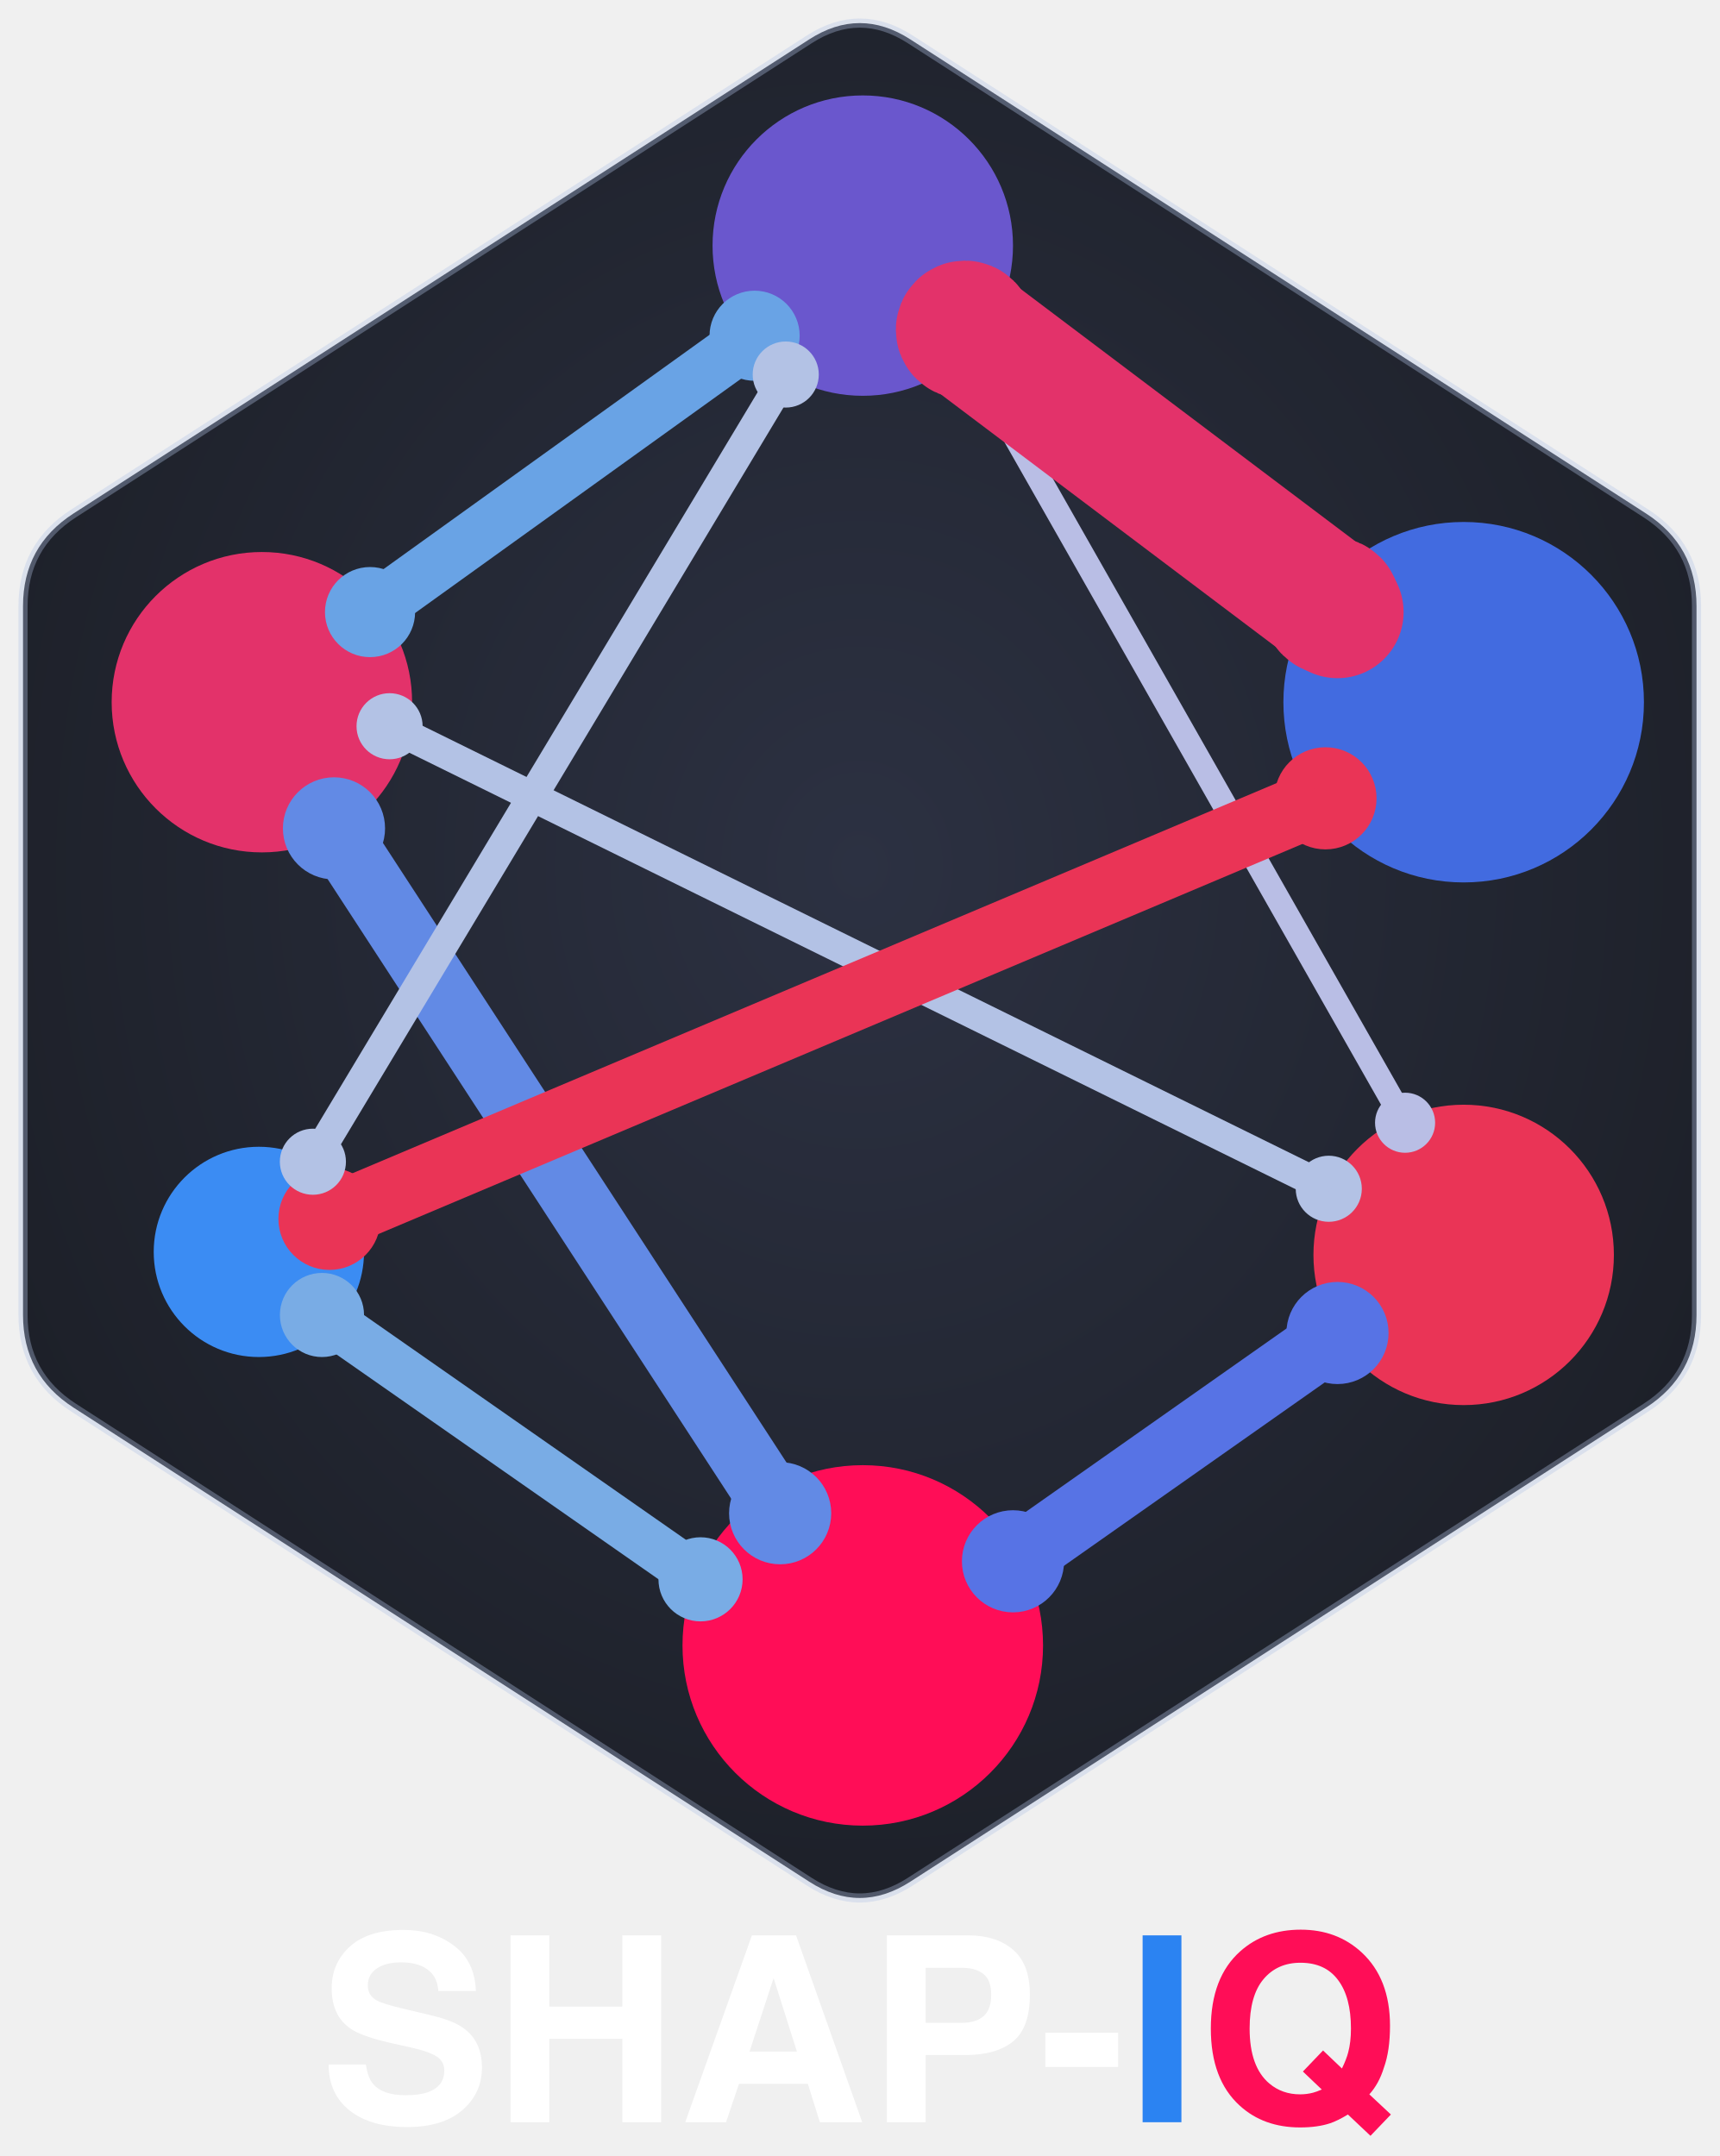
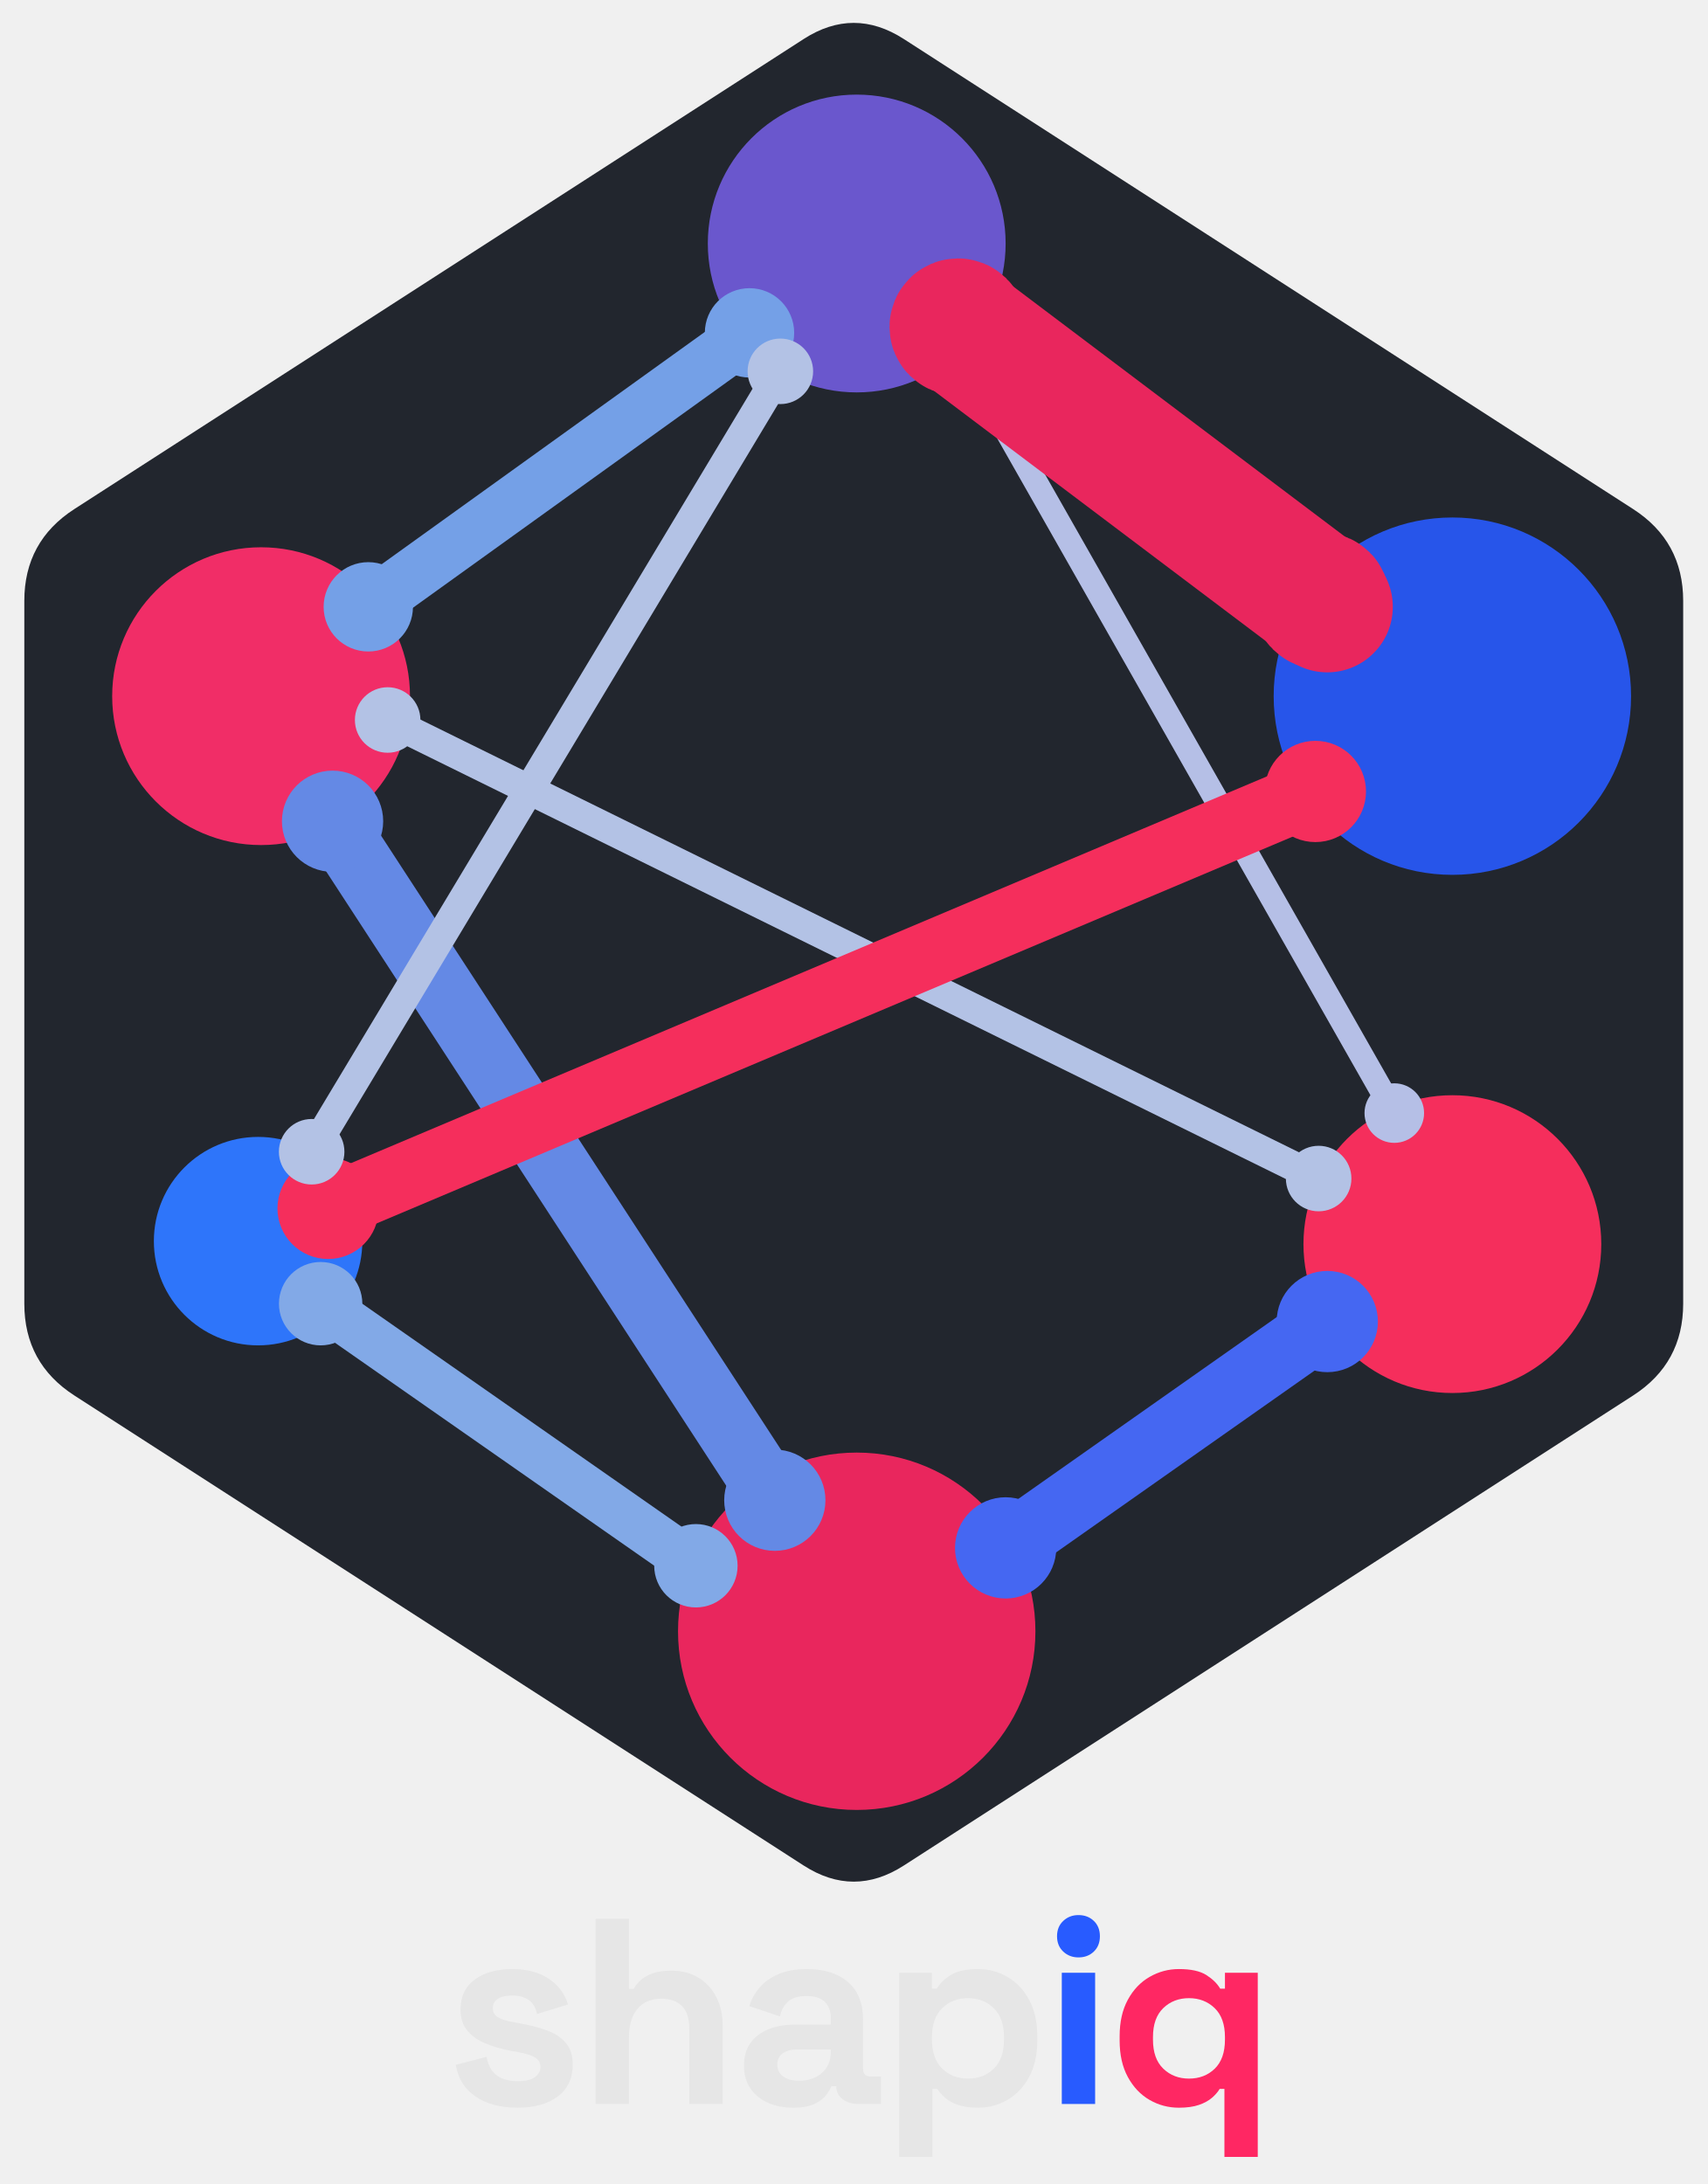
- <svg xmlns="http://www.w3.org/2000/svg" version="1.1" width="282.504" height="354.288" viewBox="-0.5 -0.5 282.504 354.288" id="svg27">
-   <defs id="defs1">
-     <radialGradient id="hexGlow" cx="50%" cy="45%" r="60%">
-       <stop offset="0%" stop-color="#2c3142" />
-       <stop offset="100%" stop-color="#1c1f27" />
-     </radialGradient>
-   </defs>
-   <g id="g26" transform="translate(26.32991,131.3271)">
-     <g id="g2" transform="translate(2.499786,2.499997)">
-       <g id="g10" transform="translate(15.26102,19.34423)">
-         <g id="g34" transform="translate(-41.05244,-152.83)">
-           <path d="m 206.444,44.575 60.437,38.956 q 8.303,5.351 8.303,15.223 V 215.245 q 0,9.872 -8.303,15.223 l -120.865,77.901 q -8.303,5.351 -16.605,0 L 8.546,230.468 Q 0.244,225.117 0.244,215.245 V 98.753 q 0,-9.872 8.303,-15.223 L 129.411,5.629 q 8.303,-5.351 16.605,0 z" fill="url(#hexGlow)" stroke-miterlimit="10" pointer-events="all" id="path1" style="stroke:#b3c2e5;stroke-width:1.5;stroke-opacity:0.35" />
-           <circle cx="-39.52" cy="138.207" fill="#6a57cd" stroke="none" transform="rotate(-90)" pointer-events="all" id="ellipse1" r="24.68" style="stroke-width:0.987" />
-           <circle cx="-205.373" cy="236.929" fill="#ea3456" stroke="none" transform="rotate(-90)" pointer-events="all" id="ellipse2" r="24.68" style="stroke-width:0.987" />
-           <path d="M 154.723,55.918 225.843,181.078" fill="none" stroke="#b9bee5" stroke-width="3.949" stroke-miterlimit="10" pointer-events="stroke" id="path2" />
-           <circle cx="153.262" cy="53.341" fill="#b9bee5" stroke="#b9bee5" stroke-width="3.949" pointer-events="all" id="ellipse3" r="2.962" />
-           <circle cx="227.304" cy="183.654" fill="#b9bee5" stroke="#b9bee5" stroke-width="3.949" pointer-events="all" id="ellipse4" r="2.962" />
-           <circle cx="-269.542" cy="138.207" fill="#ff0d57" stroke="none" transform="rotate(-90)" pointer-events="all" id="ellipse5" r="29.617" style="stroke-width:0.987" />
-           <circle cx="-204.879" cy="38.992" fill="#3b8cf3" stroke="none" transform="rotate(-90)" pointer-events="all" id="ellipse6" r="17.276" style="stroke-width:0.987" />
-           <circle cx="-114.549" cy="39.486" fill="#e3326a" stroke="none" transform="rotate(-90)" pointer-events="all" id="ellipse7" r="24.68" style="stroke-width:0.987" />
-           <circle cx="-114.549" cy="236.929" fill="#426be0" stroke="none" transform="rotate(-90)" pointer-events="all" id="ellipse8" r="29.617" style="stroke-width:0.987" />
-           <path d="M 214.815,98.457 155.385,53.638" fill="none" stroke="#e3326a" stroke-width="21.719" stroke-miterlimit="10" pointer-events="stroke" id="path8" />
-           <circle cx="215.21" cy="98.753" fill="#e3326a" stroke="#e3326a" stroke-width="21.719" pointer-events="all" id="ellipse9" r="0.494" />
-           <circle cx="154.99" cy="53.341" fill="#e3326a" stroke="#e3326a" stroke-width="21.719" pointer-events="all" id="ellipse10" r="0.494" />
-           <path d="M 118.029,56.056 59.664,98.013" fill="none" stroke="#69a3e5" stroke-width="8.885" stroke-miterlimit="10" pointer-events="stroke" id="path10" />
-           <circle cx="120.437" cy="54.329" fill="#69a3e5" stroke="#69a3e5" stroke-width="8.885" pointer-events="all" id="ellipse11" r="2.962" />
-           <circle cx="57.255" cy="99.741" fill="#69a3e5" stroke="#69a3e5" stroke-width="8.885" pointer-events="all" id="ellipse12" r="2.962" />
-           <path d="M 52.951,137.758 123.014,245.345" fill="none" stroke="#628ae5" stroke-width="10.859" stroke-miterlimit="10" pointer-events="stroke" id="path12" />
-           <circle cx="51.332" cy="135.281" fill="#628ae5" stroke="#628ae5" stroke-width="10.859" pointer-events="all" id="ellipse13" r="2.962" />
-           <circle cx="124.633" cy="247.823" fill="#628ae5" stroke="#628ae5" stroke-width="10.859" pointer-events="all" id="ellipse14" r="2.962" />
-           <path d="m 213.779,219.915 -48.472,34.099" fill="none" stroke="#5773e5" stroke-width="10.859" stroke-miterlimit="10" pointer-events="stroke" id="path14" />
-           <circle cx="216.198" cy="218.207" fill="#5773e5" stroke="#5773e5" stroke-width="10.859" pointer-events="all" id="ellipse15" r="2.962" />
-           <circle cx="162.888" cy="255.721" fill="#5773e5" stroke="#5773e5" stroke-width="10.859" pointer-events="all" id="ellipse16" r="2.962" />
-           <path d="M 109.124,256.985 51.786,216.943" fill="none" stroke="#79ace5" stroke-width="7.898" stroke-miterlimit="10" pointer-events="stroke" id="path16" />
-           <circle cx="111.552" cy="258.683" fill="#79ace5" stroke="#79ace5" stroke-width="7.898" pointer-events="all" id="ellipse17" r="2.962" />
-           <circle cx="49.358" cy="215.245" fill="#79ace5" stroke="#79ace5" stroke-width="7.898" pointer-events="all" id="ellipse18" r="2.962" />
-           <path d="M 63.12,119.811 212.11,193.201" fill="none" stroke="#b3c2e5" stroke-width="4.936" stroke-miterlimit="10" pointer-events="stroke" id="path18" />
-           <circle cx="60.464" cy="118.498" fill="#b3c2e5" stroke="#b3c2e5" stroke-width="4.936" pointer-events="all" id="ellipse19" r="2.962" />
-           <circle cx="214.766" cy="194.504" fill="#b3c2e5" stroke="#b3c2e5" stroke-width="4.936" pointer-events="all" id="ellipse20" r="2.962" />
-           <path d="M 211.498,131.499 53.316,198.295" fill="none" stroke="#ea3456" stroke-width="10.859" stroke-miterlimit="10" pointer-events="stroke" id="path20" />
-           <circle cx="214.223" cy="130.344" fill="#ea3456" stroke="#ea3456" stroke-width="10.859" pointer-events="all" id="ellipse21" r="2.962" />
-           <circle cx="50.592" cy="199.45" fill="#ea3456" stroke="#ea3456" stroke-width="10.859" pointer-events="all" id="ellipse22" r="2.962" />
-           <path d="M 124.031,63.243 49.397,187.524" fill="none" stroke="#b3c2e5" stroke-width="4.936" stroke-miterlimit="10" pointer-events="stroke" id="path22" />
-           <circle cx="125.551" cy="60.706" fill="#b3c2e5" stroke="#b3c2e5" stroke-width="4.936" pointer-events="all" id="ellipse23" r="2.962" />
-           <circle cx="47.867" cy="190.061" fill="#b3c2e5" stroke="#b3c2e5" stroke-width="4.936" pointer-events="all" id="ellipse24" r="2.962" />
-           <circle cx="154.99" cy="53.341" fill="#e3326a" stroke="none" pointer-events="all" id="ellipse25" r="10.859" style="stroke-width:0.987" />
-           <circle cx="216.198" cy="99.741" fill="#e3326a" stroke="none" pointer-events="all" id="ellipse26" r="10.859" style="stroke-width:0.987" />
-         </g>
-         <g id="g9" transform="translate(-7.036872)">
-           <path d="m 29.063,190.63 q 2.271,0 3.688,-0.5 2.688,-0.958 2.688,-3.562 0,-1.521 -1.333,-2.354 -1.333,-0.812 -4.188,-1.438 l -3.25,-0.729 q -4.792,-1.083 -6.625,-2.354 -3.104,-2.125 -3.104,-6.646 0,-4.125 3,-6.854 3,-2.729 8.813,-2.729 4.854,0 8.271,2.583 3.438,2.562 3.604,7.458 h -6.167 q -0.167,-2.771 -2.417,-3.938 -1.5,-0.771 -3.729,-0.771 -2.479,0 -3.958,1 -1.479,1 -1.479,2.792 0,1.646 1.458,2.458 0.938,0.542 4,1.271 l 5.292,1.271 q 3.479,0.833 5.25,2.229 2.75,2.167 2.75,6.271 0,4.208 -3.229,7 -3.208,2.771 -9.083,2.771 -6,0 -9.438,-2.729 -3.438,-2.75 -3.438,-7.542 h 6.125 q 0.292,2.104 1.146,3.146 1.563,1.896 5.354,1.896 z" id="text9" style="font-weight:bold;font-size:42.667px;font-family:Helvetica;-inkscape-font-specification:'Helvetica, Bold';fill:#ffffff;fill-opacity:1" aria-label="S" />
-           <path d="M 64.688,195.068 V 181.36 H 52.688 v 13.708 h -6.354 v -30.708 h 6.354 v 11.708 h 12 v -11.708 h 6.375 v 30.708 z" id="text8" style="font-weight:bold;font-size:42.667px;font-family:Helvetica;-inkscape-font-specification:'Helvetica, Bold';fill:#ffffff;fill-opacity:1" aria-label="H" />
-           <path d="M 95.167,188.755 H 83.854 l -2.125,6.312 h -6.708 l 10.958,-30.708 h 7.25 L 104.104,195.068 h -6.958 z m -1.792,-5.292 -3.833,-12.083 -3.958,12.083 z" id="text7" style="font-weight:bold;font-size:42.667px;font-family:Helvetica;-inkscape-font-specification:'Helvetica, Bold';fill:#ffffff;fill-opacity:1" aria-label="A" />
-           <path d="m 121.042,184.026 h -6.521 v 11.042 h -6.375 v -30.708 h 13.375 q 4.625,0 7.375,2.375 2.75,2.375 2.75,7.354 0,5.438 -2.75,7.688 -2.75,2.25 -7.854,2.25 z m 3,-6.396 q 1.25,-1.104 1.25,-3.5 0,-2.396 -1.271,-3.417 -1.25,-1.021 -3.521,-1.021 h -5.979 v 9.042 h 5.979 q 2.271,0 3.542,-1.104 z" id="text6" style="font-weight:bold;font-size:42.667px;font-family:Helvetica;-inkscape-font-specification:'Helvetica, Bold';fill:#ffffff;fill-opacity:1" aria-label="P" />
-           <path d="m 134.188,180.36 h 11.958 v 5.625 h -11.958 z" id="text5" style="font-weight:bold;font-size:42.667px;font-family:Helvetica;-inkscape-font-specification:'Helvetica, Bold';fill:#ffffff;fill-opacity:1" aria-label="-" />
-           <path d="m 150.167,164.36 h 6.375 v 30.708 h -6.375 z" id="text4" style="font-weight:bold;font-size:42.667px;font-family:Helvetica;-inkscape-font-specification:'Helvetica, Bold';fill:#2b83f2;fill-opacity:1" aria-label="I" />
-           <path d="m 180.979,195.235 q -2.062,0.688 -4.938,0.688 -6,0 -9.917,-3.583 -4.75,-4.312 -4.75,-12.667 0,-8.417 4.875,-12.729 3.979,-3.521 9.896,-3.521 5.958,0 10,3.729 4.667,4.313 4.667,12.063 0,4.104 -1,6.875 -0.812,2.646 -2.396,4.396 l 3.542,3.313 -3.354,3.5 -3.708,-3.5 q -1.688,1.021 -2.917,1.438 z m -1.375,-5.542 -3.104,-2.958 3.312,-3.458 3.104,2.958 q 0.729,-1.5 1.021,-2.625 0.458,-1.688 0.458,-3.938 0,-5.167 -2.125,-7.979 -2.104,-2.833 -6.167,-2.833 -3.812,0 -6.083,2.708 -2.271,2.708 -2.271,8.104 0,6.312 3.25,9.042 2.104,1.771 5.042,1.771 1.104,0 2.125,-0.271 0.562,-0.146 1.438,-0.521 z" id="text3" style="font-weight:bold;font-size:42.667px;font-family:Helvetica;-inkscape-font-specification:'Helvetica, Bold';fill:#ff0d57;fill-opacity:1" aria-label="Q" />
-         </g>
-       </g>
-     </g>
+ <svg xmlns="http://www.w3.org/2000/svg" viewBox="-0.5 -0.5 282.504 362.000" width="283" height="362">
+   <g transform="translate(3.0383 0.3413)">
+     <path d="m 206.444,44.575 60.437,38.956 q 8.303,5.351 8.303,15.223 V 215.245 q 0,9.872 -8.303,15.223 l -120.865,77.901 q -8.303,5.351 -16.605,0 L 8.546,230.468 Q 0.244,225.117 0.244,215.245 V 98.753 q 0,-9.872 8.303,-15.223 L 129.411,5.629 q 8.303,-5.351 16.605,0 z" fill="#22262e" />
+     <circle cx="-39.52" cy="138.207" fill="#6a57cd" stroke="none" transform="rotate(-90)" id="ellipse1" r="24.68" style="stroke-width:0.987" />
+     <circle cx="-205.373" cy="236.929" fill="#f52e5c" stroke="none" transform="rotate(-90)" id="ellipse2" r="24.68" style="stroke-width:0.987" />
+     <path d="M 154.723,55.918 225.843,181.078" fill="none" stroke="#b5bfe6" stroke-width="3.949" stroke-miterlimit="10" id="path2" />
+     <circle cx="153.262" cy="53.341" fill="#b5bfe6" stroke="#b5bfe6" stroke-width="3.949" id="ellipse3" r="2.962" />
+     <circle cx="227.304" cy="183.654" fill="#b5bfe6" stroke="#b5bfe6" stroke-width="3.949" id="ellipse4" r="2.962" />
+     <circle cx="-269.542" cy="138.207" fill="#e9265d" stroke="none" transform="rotate(-90)" id="ellipse5" r="29.617" style="stroke-width:0.987" />
+     <circle cx="-204.879" cy="38.992" fill="#2e75fa" stroke="none" transform="rotate(-90)" id="ellipse6" r="17.276" style="stroke-width:0.987" />
+     <circle cx="-114.549" cy="39.486" fill="#f12d67" stroke="none" transform="rotate(-90)" id="ellipse7" r="24.68" style="stroke-width:0.987" />
+     <circle cx="-114.549" cy="236.929" fill="#2755ea" stroke="none" transform="rotate(-90)" id="ellipse8" r="29.617" style="stroke-width:0.987" />
+     <path d="M 214.815,98.457 155.385,53.638" fill="none" stroke="#e9265d" stroke-width="21.719" stroke-miterlimit="10" id="path8" />
+     <circle cx="215.21" cy="98.753" fill="#e9265d" stroke="#e9265d" stroke-width="21.719" id="ellipse9" r="0.494" />
+     <circle cx="154.99" cy="53.341" fill="#e9265d" stroke="#e9265d" stroke-width="21.719" id="ellipse10" r="0.494" />
+     <path d="M 118.029,56.056 59.664,98.013" fill="none" stroke="#74a0e7" stroke-width="8.885" stroke-miterlimit="10" id="path10" />
+     <circle cx="120.437" cy="54.329" fill="#74a0e7" stroke="#74a0e7" stroke-width="8.885" id="ellipse11" r="2.962" />
+     <circle cx="57.255" cy="99.741" fill="#74a0e7" stroke="#74a0e7" stroke-width="8.885" id="ellipse12" r="2.962" />
+     <path d="M 52.951,137.758 123.014,245.345" fill="none" stroke="#6489e5" stroke-width="10.859" stroke-miterlimit="10" id="path12" />
+     <circle cx="51.332" cy="135.281" fill="#6489e5" stroke="#6489e5" stroke-width="10.859" id="ellipse13" r="2.962" />
+     <circle cx="124.633" cy="247.823" fill="#6489e5" stroke="#6489e5" stroke-width="10.859" id="ellipse14" r="2.962" />
+     <path d="m 213.779,219.915 -48.472,34.099" fill="none" stroke="#4567f2" stroke-width="10.859" stroke-miterlimit="10" id="path14" />
+     <circle cx="216.198" cy="218.207" fill="#4567f2" stroke="#4567f2" stroke-width="10.859" id="ellipse15" r="2.962" />
+     <circle cx="162.888" cy="255.721" fill="#4567f2" stroke="#4567f2" stroke-width="10.859" id="ellipse16" r="2.962" />
+     <path d="M 109.124,256.985 51.786,216.943" fill="none" stroke="#82a9e7" stroke-width="7.898" stroke-miterlimit="10" id="path16" />
+     <circle cx="111.552" cy="258.683" fill="#82a9e7" stroke="#82a9e7" stroke-width="7.898" id="ellipse17" r="2.962" />
+     <circle cx="49.358" cy="215.245" fill="#82a9e7" stroke="#82a9e7" stroke-width="7.898" id="ellipse18" r="2.962" />
+     <path d="M 63.12,119.811 212.11,193.201" fill="none" stroke="#b3c2e5" stroke-width="4.936" stroke-miterlimit="10" id="path18" />
+     <circle cx="60.464" cy="118.498" fill="#b3c2e5" stroke="#b3c2e5" stroke-width="4.936" id="ellipse19" r="2.962" />
+     <circle cx="214.766" cy="194.504" fill="#b3c2e5" stroke="#b3c2e5" stroke-width="4.936" id="ellipse20" r="2.962" />
+     <path d="M 211.498,131.499 53.316,198.295" fill="none" stroke="#f52e5c" stroke-width="10.859" stroke-miterlimit="10" id="path20" />
+     <circle cx="214.223" cy="130.344" fill="#f52e5c" stroke="#f52e5c" stroke-width="10.859" id="ellipse21" r="2.962" />
+     <circle cx="50.592" cy="199.45" fill="#f52e5c" stroke="#f52e5c" stroke-width="10.859" id="ellipse22" r="2.962" />
+     <path d="M 124.031,63.243 49.397,187.524" fill="none" stroke="#b3c2e5" stroke-width="4.936" stroke-miterlimit="10" id="path22" />
+     <circle cx="125.551" cy="60.706" fill="#b3c2e5" stroke="#b3c2e5" stroke-width="4.936" id="ellipse23" r="2.962" />
+     <circle cx="47.867" cy="190.061" fill="#b3c2e5" stroke="#b3c2e5" stroke-width="4.936" id="ellipse24" r="2.962" />
+     <circle cx="154.99" cy="53.341" fill="#e9265d" stroke="none" id="ellipse25" r="10.859" style="stroke-width:0.987" />
+     <circle cx="216.198" cy="99.741" fill="#e9265d" stroke="none" id="ellipse26" r="10.859" style="stroke-width:0.987" />
  </g>
+   <path d="M85.053 348.854Q80.799 348.854 78.08 347.012Q75.361 345.17 74.791 341.749L79.878 340.433Q80.185 341.968 80.909 342.846Q81.632 343.723 82.707 344.096Q83.781 344.468 85.053 344.468Q86.983 344.468 87.904 343.788Q88.825 343.109 88.825 342.1Q88.825 341.091 87.948 340.543Q87.071 339.995 85.141 339.644L83.913 339.425Q81.632 338.986 79.746 338.219Q77.861 337.451 76.72 336.092Q75.58 334.732 75.58 332.583Q75.58 329.338 77.948 327.605Q80.317 325.873 84.176 325.873Q87.816 325.873 90.228 327.496Q92.64 329.118 93.386 331.75L88.255 333.329Q87.904 331.662 86.829 330.96Q85.755 330.259 84.176 330.259Q82.597 330.259 81.764 330.807Q80.931 331.355 80.931 332.32Q80.931 333.372 81.808 333.877Q82.685 334.381 84.176 334.644L85.404 334.864Q87.86 335.302 89.856 336.026Q91.851 336.749 93.013 338.087Q94.175 339.425 94.175 341.705Q94.175 345.126 91.698 346.99Q89.22 348.854 85.053 348.854Z" fill="#E6E6E6" />
+   <path d="M97.972 348.24V317.54H103.498V329.162H104.287Q104.638 328.46 105.384 327.759Q106.129 327.057 107.379 326.596Q108.629 326.136 110.559 326.136Q113.103 326.136 115.01 327.298Q116.918 328.46 117.971 330.5Q119.023 332.539 119.023 335.258V348.24H113.497V335.697Q113.497 333.241 112.291 332.013Q111.085 330.785 108.848 330.785Q106.305 330.785 104.901 332.473Q103.498 334.162 103.498 337.188V348.24Z" fill="#E6E6E6" />
+   <path d="M130.714 348.854Q128.39 348.854 126.548 348.043Q124.706 347.231 123.631 345.674Q122.557 344.117 122.557 341.881Q122.557 339.644 123.631 338.131Q124.706 336.618 126.613 335.85Q128.521 335.083 130.977 335.083H136.942V333.855Q136.942 332.32 135.977 331.333Q135.012 330.346 132.907 330.346Q130.846 330.346 129.837 331.289Q128.828 332.232 128.521 333.723L123.434 332.013Q123.96 330.346 125.122 328.965Q126.284 327.583 128.236 326.728Q130.188 325.873 132.995 325.873Q137.293 325.873 139.792 328.022Q142.292 330.171 142.292 334.25V342.363Q142.292 343.679 143.52 343.679H145.275V348.24H141.591Q139.968 348.24 138.915 347.451Q137.863 346.661 137.863 345.345V345.302H137.029Q136.854 345.828 136.24 346.683Q135.626 347.538 134.31 348.196Q132.995 348.854 130.714 348.854ZM131.679 344.381Q134.003 344.381 135.472 343.087Q136.942 341.793 136.942 339.644V339.205H131.372Q129.837 339.205 128.96 339.863Q128.083 340.521 128.083 341.705Q128.083 342.889 129.004 343.635Q129.925 344.381 131.679 344.381Z" fill="#E6E6E6" />
+   <path d="M148.281 357.011V326.487H153.72V329.118H154.509Q155.255 327.846 156.834 326.86Q158.412 325.873 161.351 325.873Q163.982 325.873 166.219 327.167Q168.456 328.46 169.815 330.96Q171.175 333.46 171.175 337.013V337.714Q171.175 341.267 169.815 343.767Q168.456 346.266 166.219 347.56Q163.982 348.854 161.351 348.854Q159.377 348.854 158.04 348.394Q156.702 347.933 155.891 347.209Q155.079 346.486 154.597 345.74H153.807V357.011ZM159.684 344.03Q162.272 344.03 163.96 342.385Q165.649 340.74 165.649 337.583V337.144Q165.649 333.986 163.938 332.342Q162.228 330.697 159.684 330.697Q157.141 330.697 155.43 332.342Q153.72 333.986 153.72 337.144V337.583Q153.72 340.74 155.43 342.385Q157.141 344.03 159.684 344.03Z" fill="#E6E6E6" />
+   <path d="M175.234 348.24V326.487H180.76V348.24ZM177.997 323.943Q176.506 323.943 175.476 322.978Q174.445 322.013 174.445 320.435Q174.445 318.856 175.476 317.891Q176.506 316.926 177.997 316.926Q179.532 316.926 180.541 317.891Q181.55 318.856 181.55 320.435Q181.55 322.013 180.541 322.978Q179.532 323.943 177.997 323.943Z" fill="#285bff" />
+   <path d="M202.187 357.011V345.74H201.398Q200.959 346.486 200.126 347.209Q199.293 347.933 197.955 348.394Q196.618 348.854 194.644 348.854Q192.013 348.854 189.776 347.56Q187.539 346.266 186.18 343.767Q184.82 341.267 184.82 337.714V337.013Q184.82 333.46 186.18 330.96Q187.539 328.46 189.798 327.167Q192.056 325.873 194.644 325.873Q197.626 325.873 199.183 326.86Q200.74 327.846 201.486 329.118H202.275V326.487H207.713V357.011ZM196.311 344.03Q198.898 344.03 200.587 342.385Q202.275 340.74 202.275 337.583V337.144Q202.275 333.986 200.565 332.342Q198.854 330.697 196.311 330.697Q193.767 330.697 192.056 332.342Q190.346 333.986 190.346 337.144V337.583Q190.346 340.74 192.056 342.385Q193.767 344.03 196.311 344.03Z" fill="#ff2763" />
</svg>
